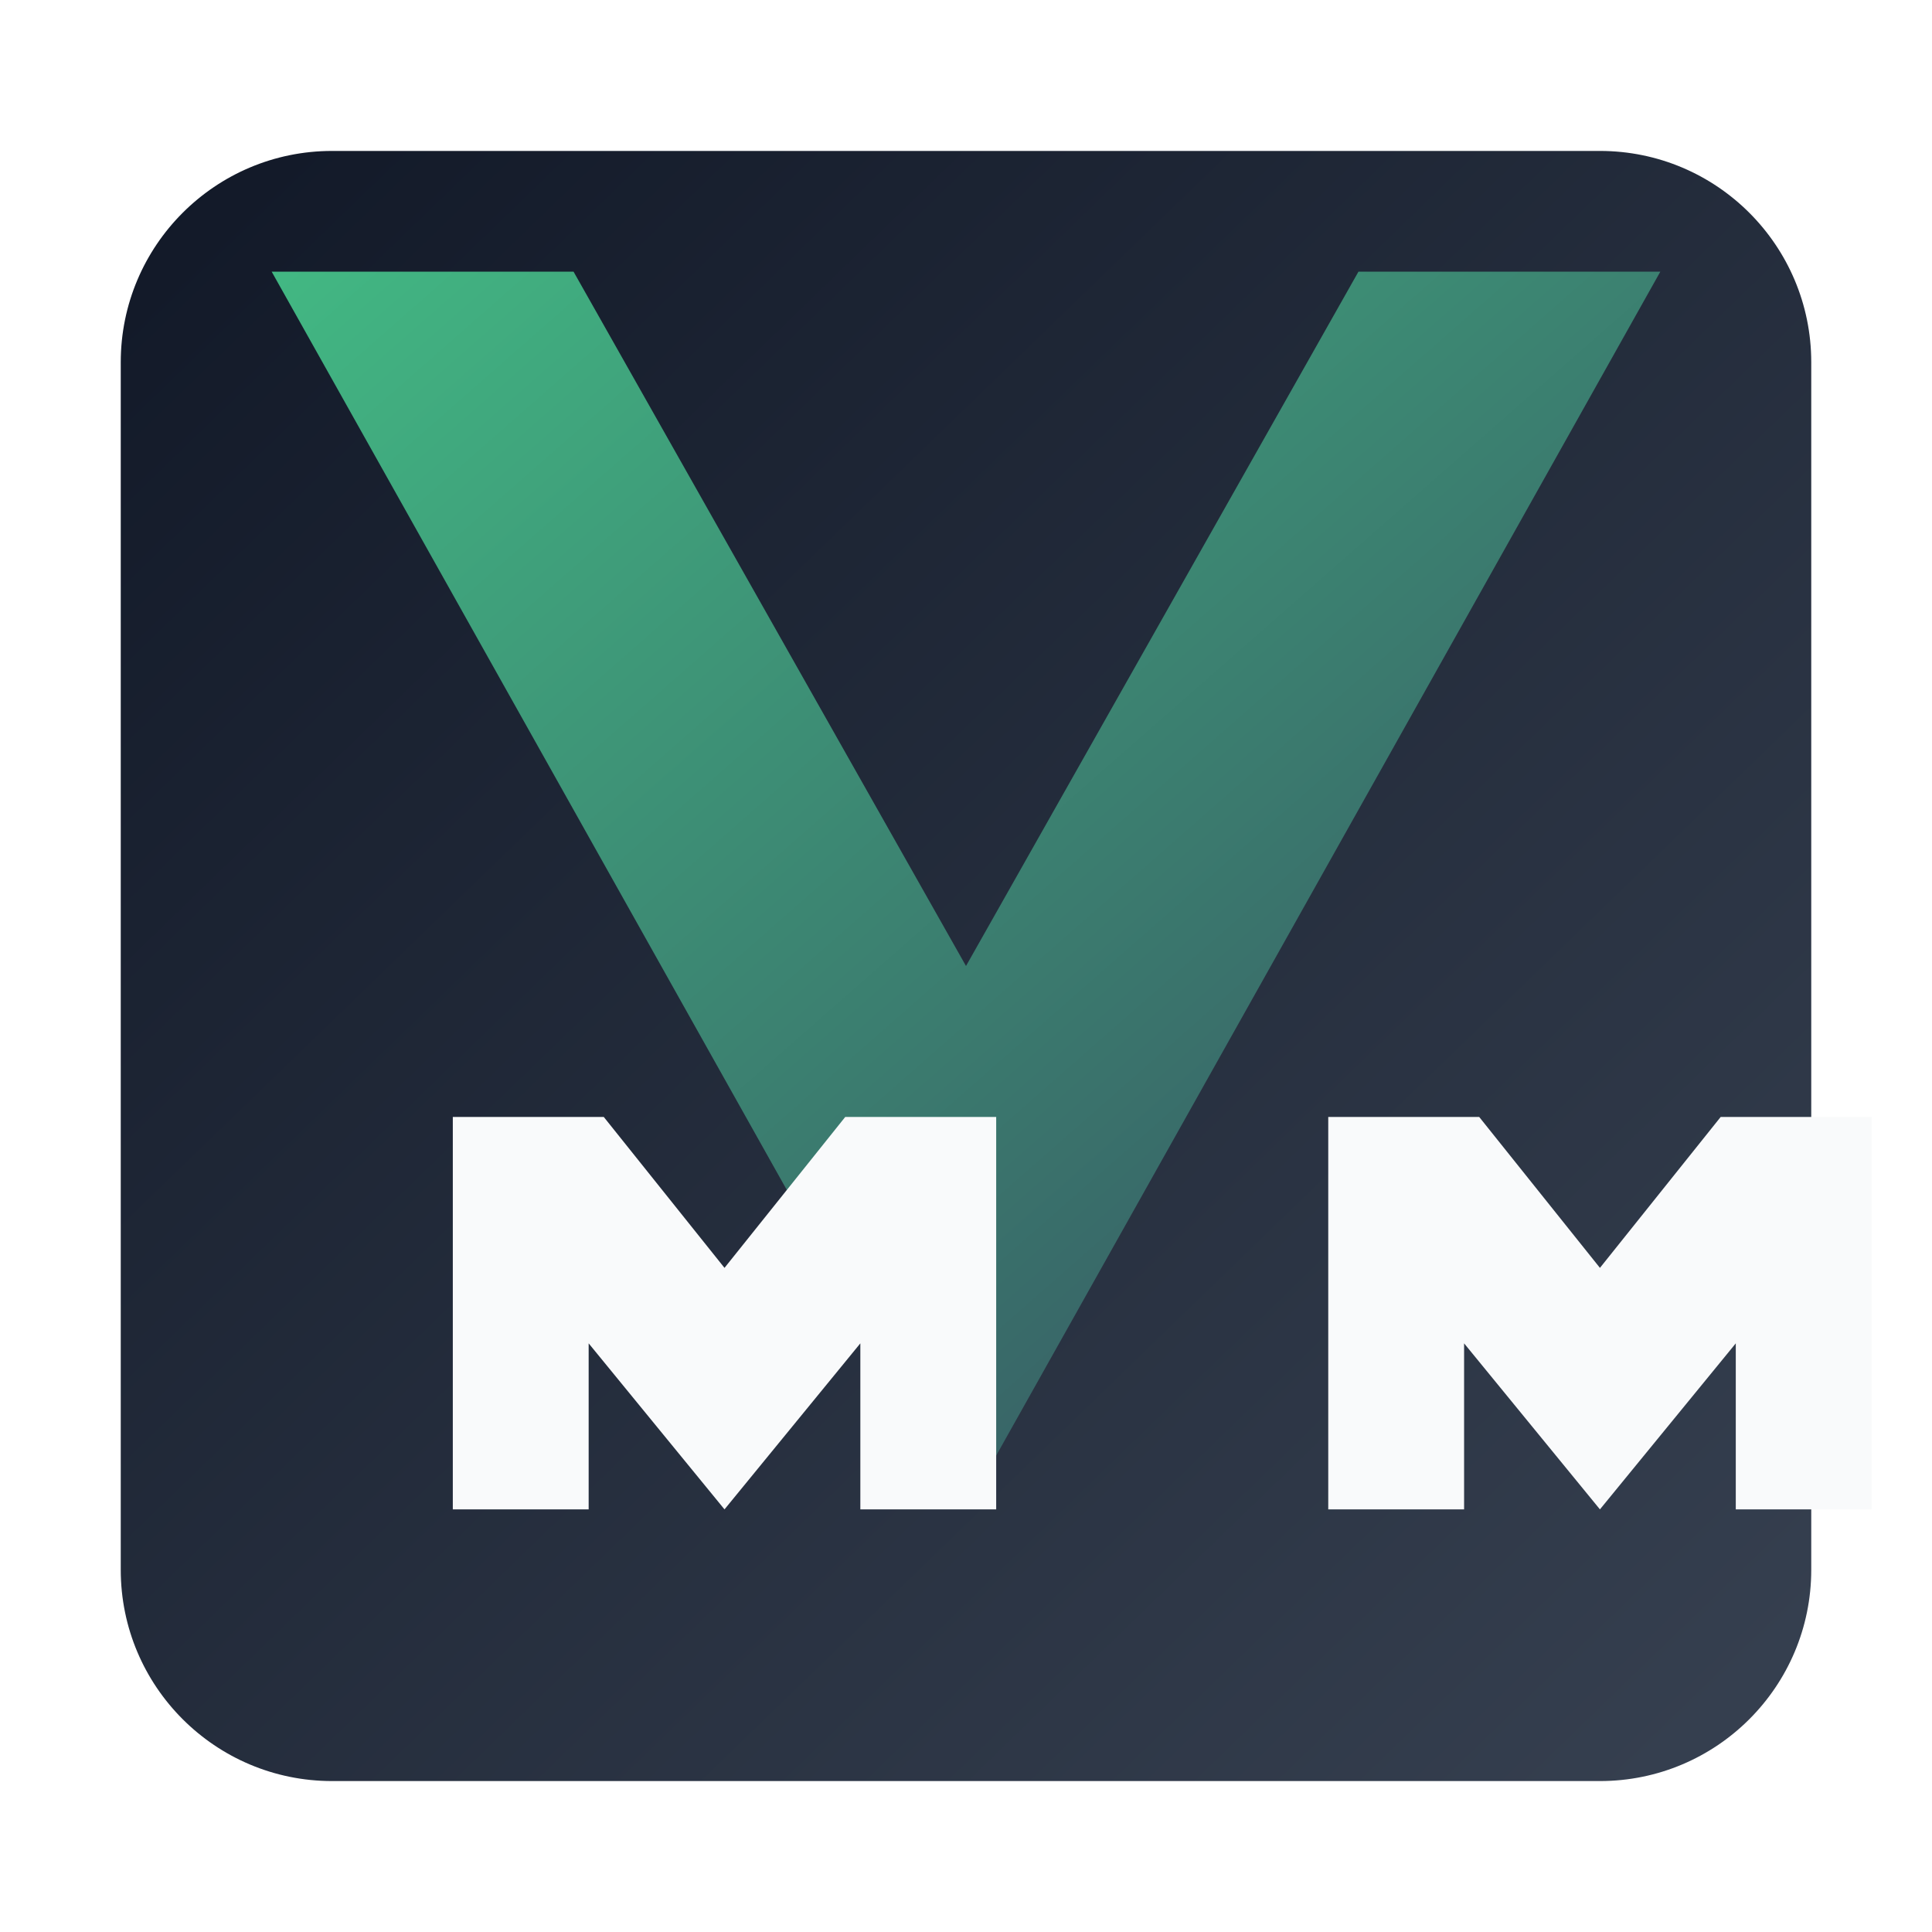
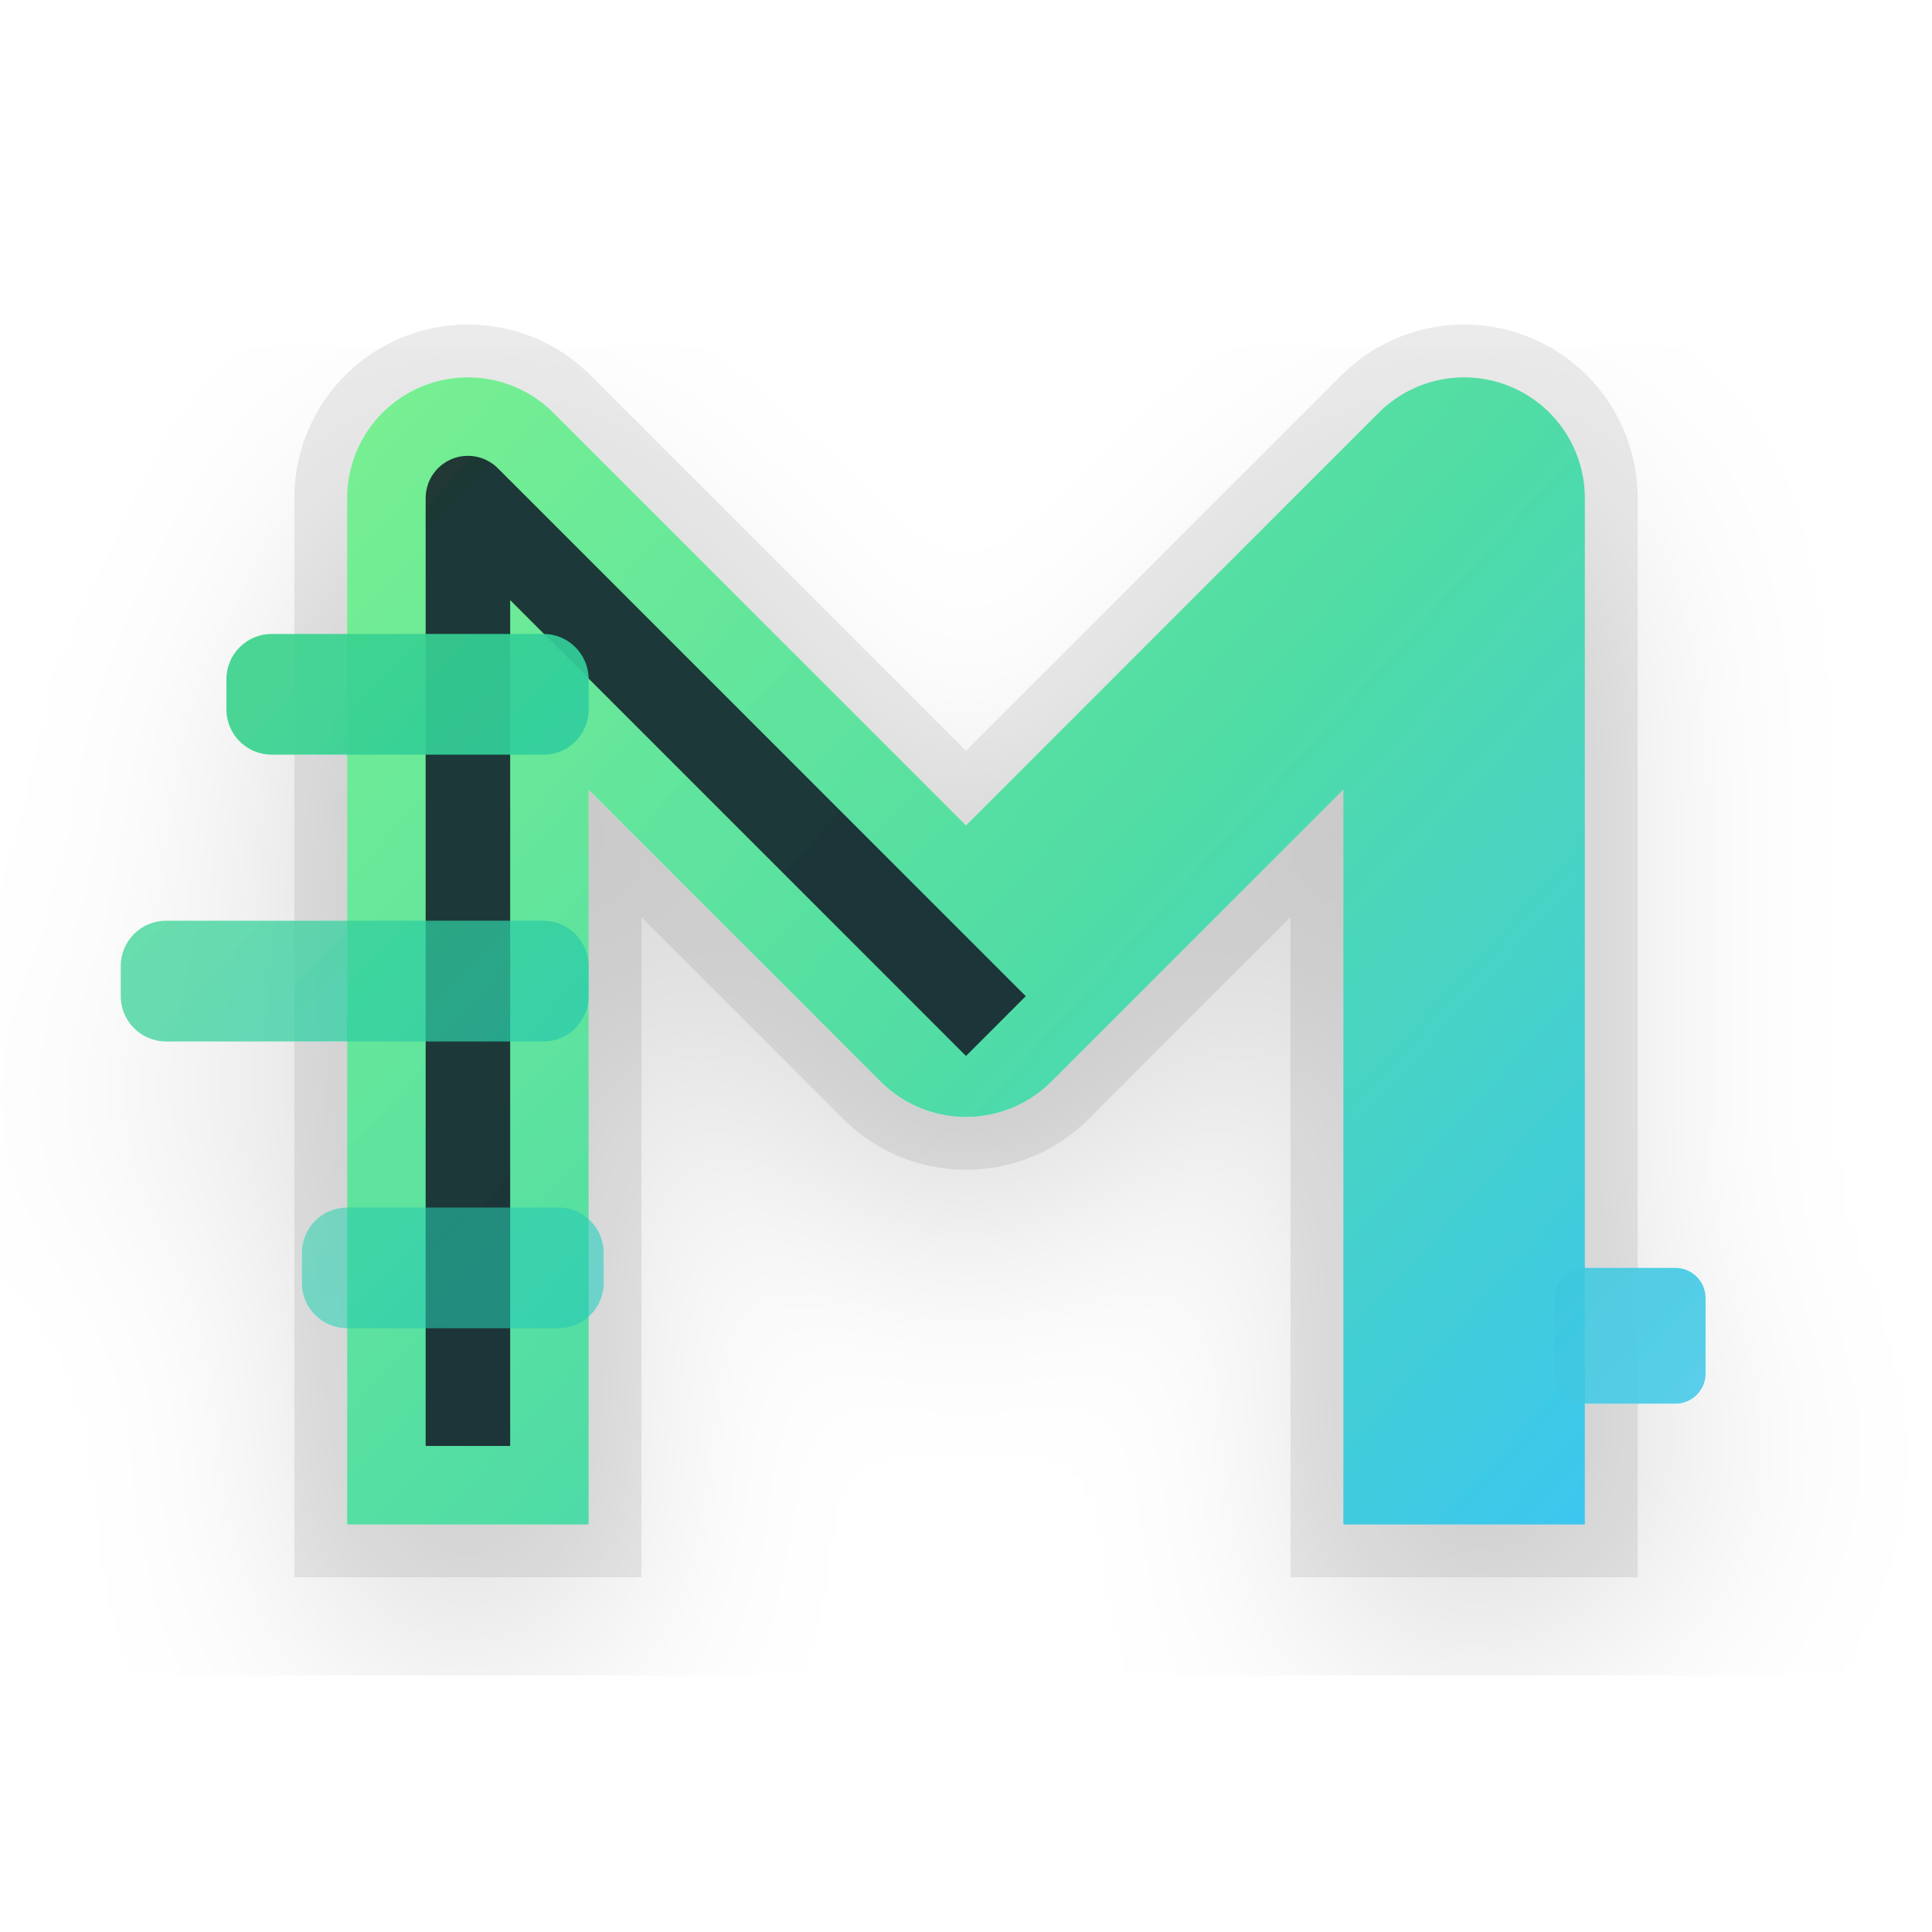
- <svg xmlns="http://www.w3.org/2000/svg" viewBox="0 0 128 128" role="img" aria-label="Vue Markdown Renderer">
+ <svg xmlns="http://www.w3.org/2000/svg" viewBox="0 0 128 128" width="128" height="128" role="img" aria-label="markstream-vue mono stream logo">
  <defs>
-     <linearGradient id="g-vue" x1="0" x2="1" y1="0" y2="1">
-       <stop offset="0" stop-color="#42b883" />
-       <stop offset="1" stop-color="#35495e" />
+     <linearGradient id="msGrad" x1="18" y1="18" x2="112" y2="108" gradientUnits="userSpaceOnUse">
+       <stop offset="0" stop-color="#43d67b" />
+       <stop offset="0.52" stop-color="#20c7bd" />
+       <stop offset="1" stop-color="#4cc9f0" />
    </linearGradient>
-     <linearGradient id="g-md" x1="0" x2="1" y1="0" y2="1">
-       <stop offset="0" stop-color="#111827" />
-       <stop offset="1" stop-color="#374151" />
+     <linearGradient id="msGradSoft" x1="20" y1="20" x2="108" y2="100" gradientUnits="userSpaceOnUse">
+       <stop offset="0" stop-color="#7df28f" />
+       <stop offset="0.55" stop-color="#50dca5" />
+       <stop offset="1" stop-color="#3bc6f2" />
    </linearGradient>
+     <radialGradient id="tileBg" cx="50%" cy="12%" r="92%">
+       <stop offset="0" stop-color="#1d2b3b" />
+       <stop offset="0.62" stop-color="#0c1724" />
+       <stop offset="1" stop-color="#050a12" />
+     </radialGradient>
+     <filter id="softShadow" x="-30%" y="-30%" width="160%" height="160%">
+       <feDropShadow dx="0" dy="8" stdDeviation="8" flood-color="#020617" flood-opacity="0.16" />
+     </filter>
  </defs>
-   <rect x="8" y="10" width="112" height="108" rx="14" fill="url(#g-md)" />
-   <path d="M64 18L38 18L18 18L64 100L110 18L90 18L64 64L38 18Z" fill="url(#g-vue)" />
-   <path d="M30 74h10l8 10 8-10h10v26h-9V89l-9 11-9-11v11h-9V74zm58 0h10l8 10 8-10h10v26h-9V89l-9 11-9-11v11h-9V74z" fill="#f9fafb" />
+   <g filter="url(#softShadow)">
+     <path d="M31 93 V33 L64 66 L97 33 V93" fill="none" stroke="#0f172a" stroke-opacity="0.08" stroke-width="23" stroke-linecap="square" stroke-linejoin="round" />
+     <path d="M31 93 V33 L64 66 L97 33 V93" fill="none" stroke="url(#msGradSoft)" stroke-width="16" stroke-linecap="square" stroke-linejoin="round" />
+     <path d="M31 93 V33 L64 66" fill="none" stroke="#15202b" stroke-opacity="0.88" stroke-width="5.6" stroke-linecap="square" stroke-linejoin="round" />
+     <rect x="15" y="42" width="24" height="8" rx="3" fill="url(#msGrad)" opacity="0.92" />
+     <rect x="8" y="61" width="31" height="8" rx="3" fill="url(#msGrad)" opacity="0.74" />
+     <rect x="20" y="80" width="20" height="8" rx="3" fill="url(#msGrad)" opacity="0.58" />
+     <rect x="103" y="84" width="10" height="9" rx="2" fill="url(#msGrad)" opacity="0.88" />
+   </g>
</svg>
